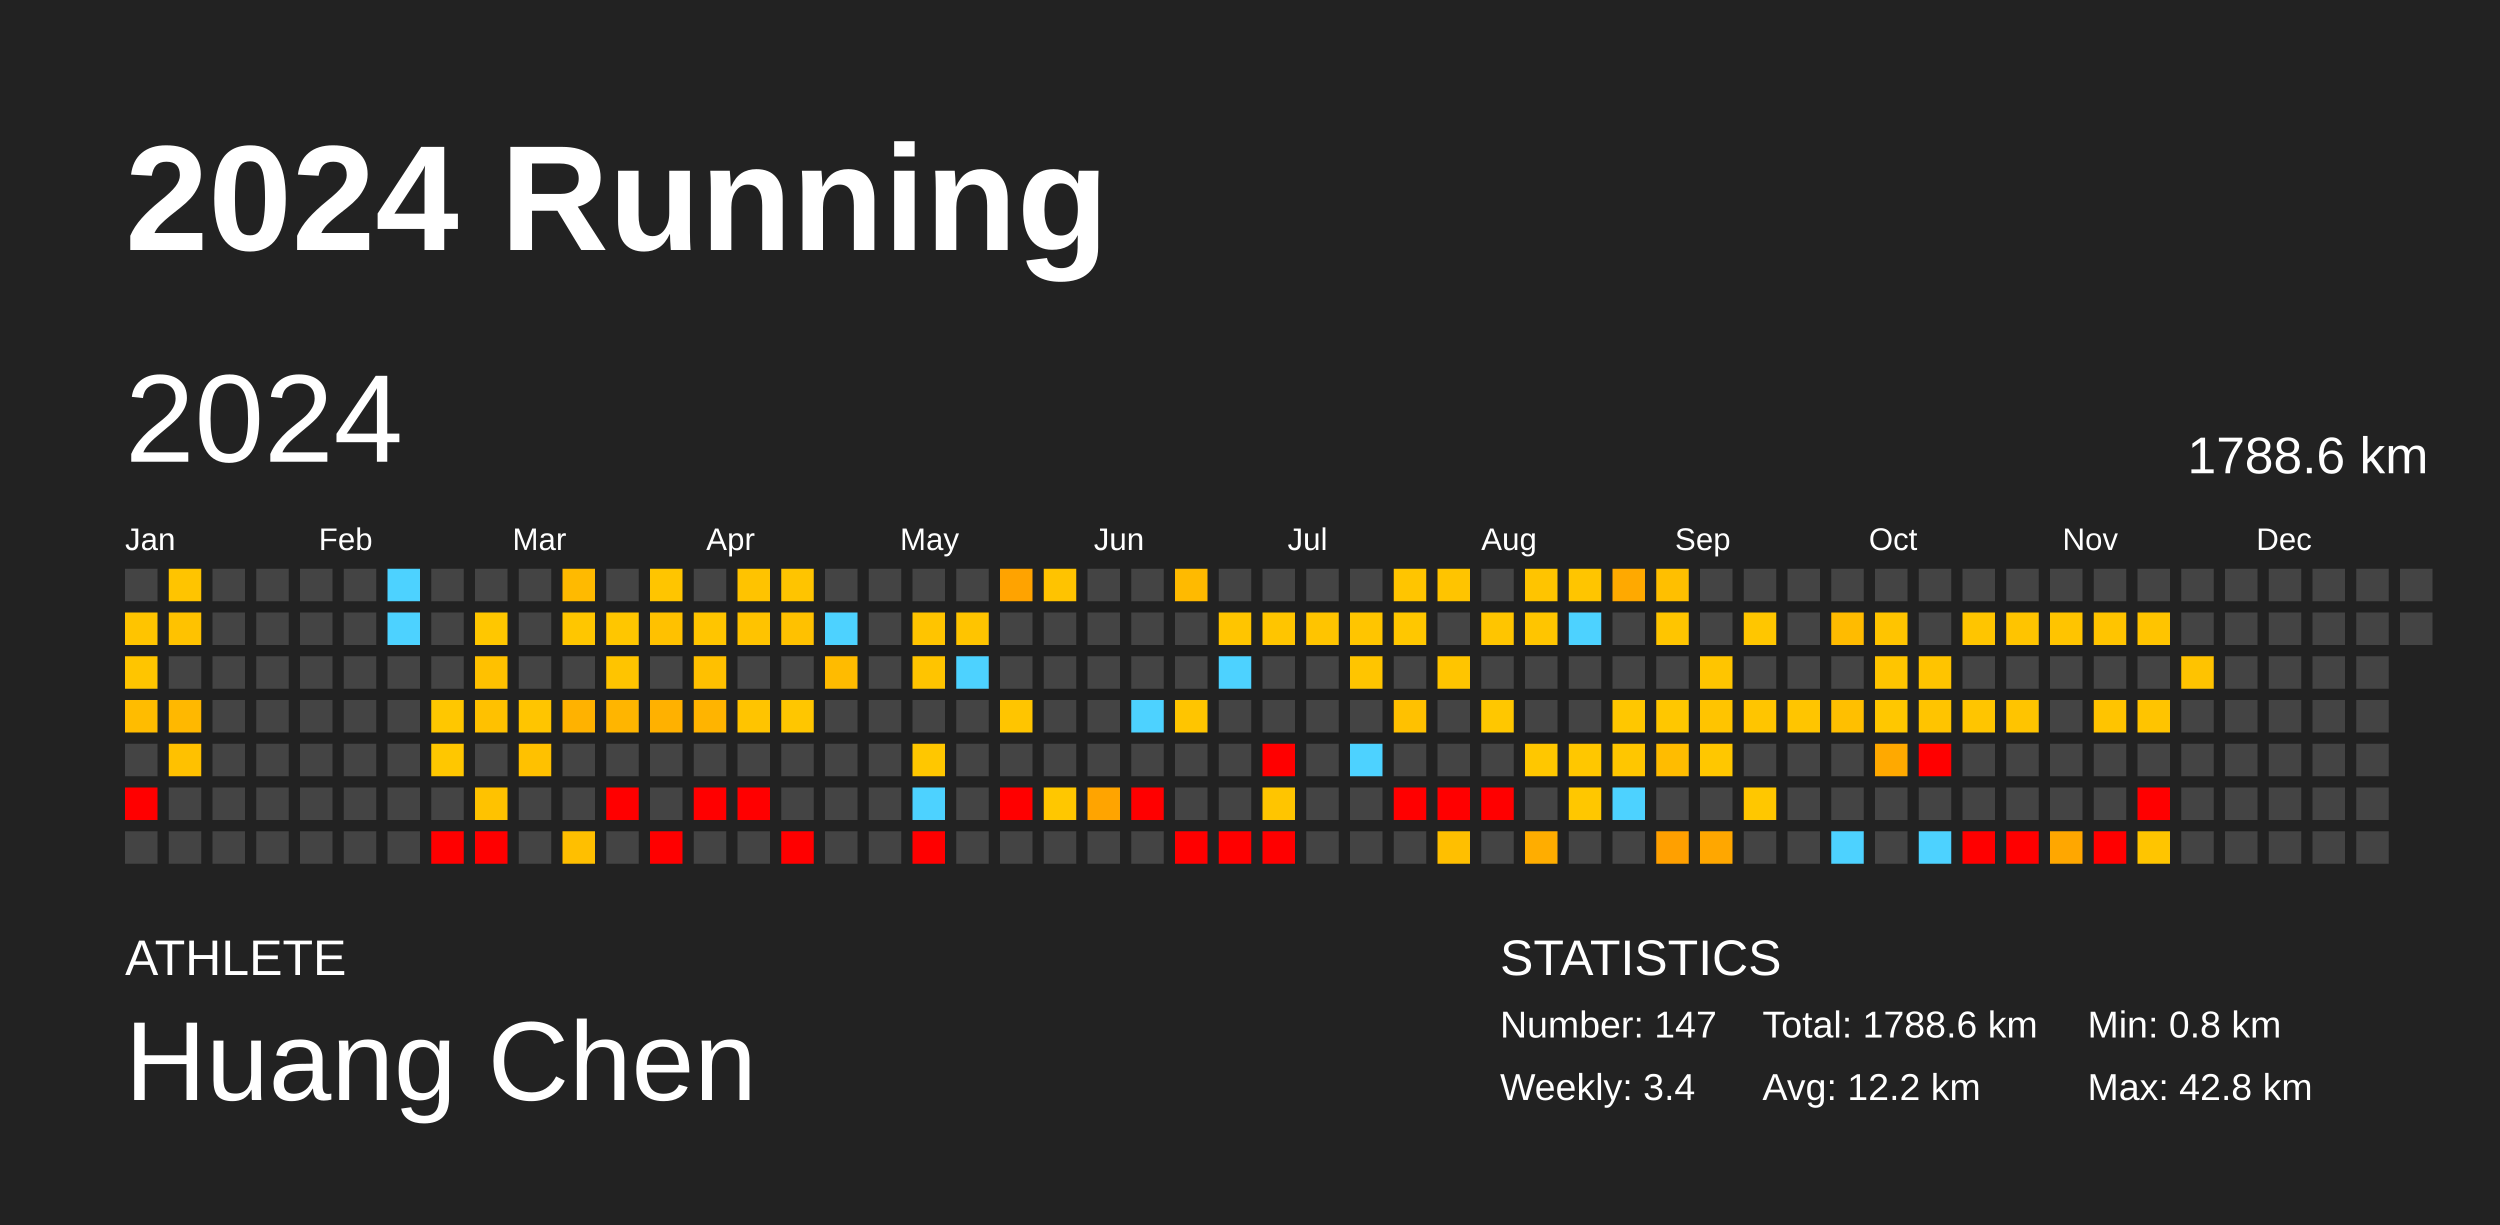
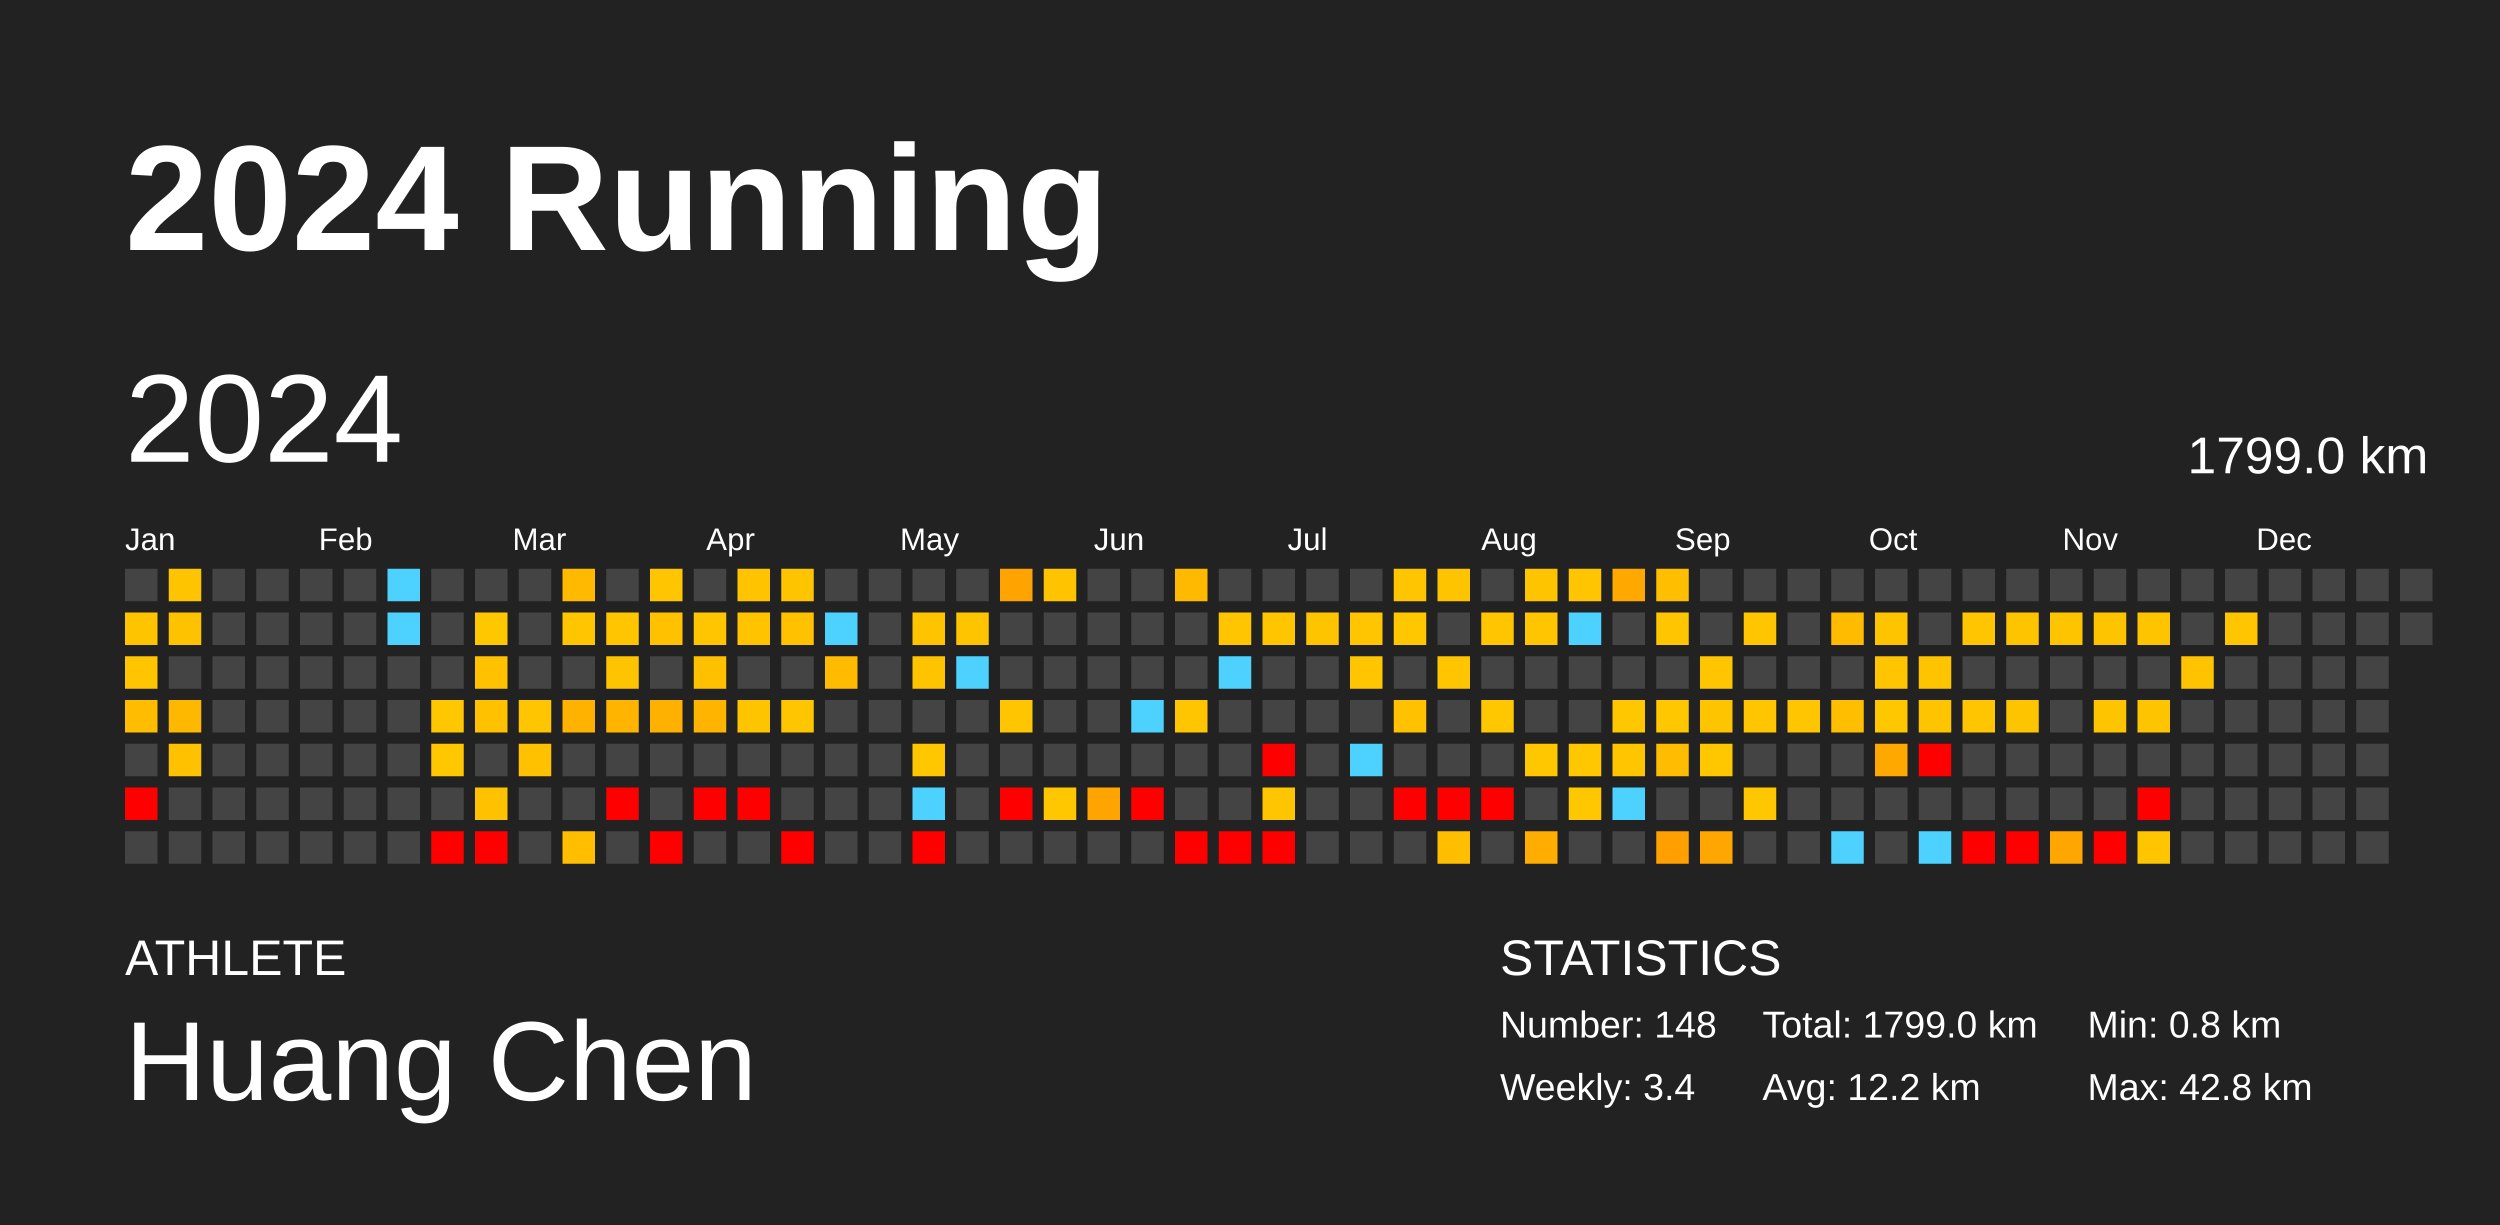
<svg xmlns="http://www.w3.org/2000/svg" baseProfile="full" height="98mm" version="1.1" viewBox="0,0,200,98" width="200mm">
  <defs />
  <rect fill="#222222" height="98" width="200" x="0" y="0" />
  <text fill="#FFFFFF" style="font-size:12px; font-family:Arial; font-weight:bold;" x="10" y="20">2024 Running</text>
  <text fill="#FFFFFF" style="font-size:4px; font-family:Arial" x="10" y="78">ATHLETE</text>
  <text fill="#FFFFFF" style="font-size:9px; font-family:Arial" x="10" y="88">Huang Chen</text>
  <text fill="#FFFFFF" style="font-size:4px; font-family:Arial" x="120" y="78">STATISTICS</text>
-   <text fill="#FFFFFF" style="font-size:3px; font-family:Arial" x="120" y="83">Number: 147</text>
+   <text fill="#FFFFFF" style="font-size:3px; font-family:Arial" x="120" y="83">Number: 148</text>
  <text fill="#FFFFFF" style="font-size:3px; font-family:Arial" x="120" y="88">Weekly: 3.4</text>
-   <text fill="#FFFFFF" style="font-size:3px; font-family:Arial" x="141" y="83">Total: 1788.6 km</text>
+   <text fill="#FFFFFF" style="font-size:3px; font-family:Arial" x="141" y="83">Total: 1799.0 km</text>
  <text fill="#FFFFFF" style="font-size:3px; font-family:Arial" x="141" y="88">Avg: 12.2 km</text>
  <text fill="#FFFFFF" style="font-size:3px; font-family:Arial" x="167" y="83">Min: 0.8 km</text>
  <text fill="#FFFFFF" style="font-size:3px; font-family:Arial" x="167" y="88">Max: 42.8 km</text>
  <text dominant-baseline="hanging" fill="#FFFFFF" style="font-size:10.0px; font-family:Arial;" x="10" y="30">2024</text>
-   <text dominant-baseline="hanging" fill="#FFFFFF" style="font-size:4.125px; font-family:Arial;" x="175" y="35">1788.6 km</text>
+   <text dominant-baseline="hanging" fill="#FFFFFF" style="font-size:4.125px; font-family:Arial;" x="175" y="35">1799.0 km</text>
  <text fill="#FFFFFF" style="font-size:2.5px; font-family:Arial" x="10.0" y="44">Jan</text>
  <text fill="#FFFFFF" style="font-size:2.5px; font-family:Arial" x="25.5" y="44">Feb</text>
  <text fill="#FFFFFF" style="font-size:2.5px; font-family:Arial" x="41.0" y="44">Mar</text>
  <text fill="#FFFFFF" style="font-size:2.5px; font-family:Arial" x="56.5" y="44">Apr</text>
  <text fill="#FFFFFF" style="font-size:2.5px; font-family:Arial" x="72.0" y="44">May</text>
  <text fill="#FFFFFF" style="font-size:2.5px; font-family:Arial" x="87.5" y="44">Jun</text>
  <text fill="#FFFFFF" style="font-size:2.5px; font-family:Arial" x="103.0" y="44">Jul</text>
  <text fill="#FFFFFF" style="font-size:2.5px; font-family:Arial" x="118.5" y="44">Aug</text>
  <text fill="#FFFFFF" style="font-size:2.5px; font-family:Arial" x="134.0" y="44">Sep</text>
  <text fill="#FFFFFF" style="font-size:2.5px; font-family:Arial" x="149.5" y="44">Oct</text>
  <text fill="#FFFFFF" style="font-size:2.5px; font-family:Arial" x="165.0" y="44">Nov</text>
  <text fill="#FFFFFF" style="font-size:2.5px; font-family:Arial" x="180.5" y="44">Dec</text>
  <rect fill="#444444" height="2.6" width="2.6" x="10.0" y="45.5" />
  <rect fill="#ffc400" height="2.6" width="2.6" x="10.0" y="49.0" />
  <rect fill="#ffc500" height="2.6" width="2.6" x="10.0" y="52.5" />
  <rect fill="#ffbc00" height="2.6" width="2.6" x="10.0" y="56.0" />
  <rect fill="#444444" height="2.6" width="2.6" x="10.0" y="59.5" />
  <rect fill="red" height="2.6" width="2.6" x="10.0" y="63.0" />
  <rect fill="#444444" height="2.6" width="2.6" x="10.0" y="66.5" />
  <rect fill="#ffc400" height="2.6" width="2.6" x="13.5" y="45.5" />
  <rect fill="#ffc200" height="2.6" width="2.6" x="13.5" y="49.0" />
  <rect fill="#444444" height="2.6" width="2.6" x="13.5" y="52.5" />
  <rect fill="#ffb800" height="2.6" width="2.6" x="13.5" y="56.0" />
  <rect fill="#ffc100" height="2.6" width="2.6" x="13.5" y="59.5" />
  <rect fill="#444444" height="2.6" width="2.6" x="13.5" y="63.0" />
  <rect fill="#444444" height="2.6" width="2.6" x="13.5" y="66.5" />
  <rect fill="#444444" height="2.6" width="2.6" x="17.0" y="45.5" />
  <rect fill="#444444" height="2.6" width="2.6" x="17.0" y="49.0" />
  <rect fill="#444444" height="2.6" width="2.6" x="17.0" y="52.5" />
  <rect fill="#444444" height="2.6" width="2.6" x="17.0" y="56.0" />
  <rect fill="#444444" height="2.6" width="2.6" x="17.0" y="59.5" />
  <rect fill="#444444" height="2.6" width="2.6" x="17.0" y="63.0" />
  <rect fill="#444444" height="2.6" width="2.6" x="17.0" y="66.5" />
  <rect fill="#444444" height="2.6" width="2.6" x="20.5" y="45.5" />
  <rect fill="#444444" height="2.6" width="2.6" x="20.5" y="49.0" />
  <rect fill="#444444" height="2.6" width="2.6" x="20.5" y="52.5" />
  <rect fill="#444444" height="2.6" width="2.6" x="20.5" y="56.0" />
  <rect fill="#444444" height="2.6" width="2.6" x="20.5" y="59.5" />
  <rect fill="#444444" height="2.6" width="2.6" x="20.5" y="63.0" />
  <rect fill="#444444" height="2.6" width="2.6" x="20.5" y="66.5" />
  <rect fill="#444444" height="2.6" width="2.6" x="24.0" y="45.5" />
  <rect fill="#444444" height="2.6" width="2.6" x="24.0" y="49.0" />
  <rect fill="#444444" height="2.6" width="2.6" x="24.0" y="52.5" />
  <rect fill="#444444" height="2.6" width="2.6" x="24.0" y="56.0" />
  <rect fill="#444444" height="2.6" width="2.6" x="24.0" y="59.5" />
  <rect fill="#444444" height="2.6" width="2.6" x="24.0" y="63.0" />
  <rect fill="#444444" height="2.6" width="2.6" x="24.0" y="66.5" />
  <rect fill="#444444" height="2.6" width="2.6" x="27.5" y="45.5" />
  <rect fill="#444444" height="2.6" width="2.6" x="27.5" y="49.0" />
  <rect fill="#444444" height="2.6" width="2.6" x="27.5" y="52.5" />
  <rect fill="#444444" height="2.6" width="2.6" x="27.5" y="56.0" />
  <rect fill="#444444" height="2.6" width="2.6" x="27.5" y="59.5" />
  <rect fill="#444444" height="2.6" width="2.6" x="27.5" y="63.0" />
  <rect fill="#444444" height="2.6" width="2.6" x="27.5" y="66.5" />
  <rect fill="#4dd2ff" height="2.6" width="2.6" x="31.0" y="45.5" />
  <rect fill="#4dd2ff" height="2.6" width="2.6" x="31.0" y="49.0" />
  <rect fill="#444444" height="2.6" width="2.6" x="31.0" y="52.5" />
  <rect fill="#444444" height="2.6" width="2.6" x="31.0" y="56.0" />
  <rect fill="#444444" height="2.6" width="2.6" x="31.0" y="59.5" />
  <rect fill="#444444" height="2.6" width="2.6" x="31.0" y="63.0" />
  <rect fill="#444444" height="2.6" width="2.6" x="31.0" y="66.5" />
  <rect fill="#444444" height="2.6" width="2.6" x="34.5" y="45.5" />
  <rect fill="#444444" height="2.6" width="2.6" x="34.5" y="49.0" />
  <rect fill="#444444" height="2.6" width="2.6" x="34.5" y="52.5" />
  <rect fill="#ffc700" height="2.6" width="2.6" x="34.5" y="56.0" />
  <rect fill="#ffc700" height="2.6" width="2.6" x="34.5" y="59.5" />
  <rect fill="#444444" height="2.6" width="2.6" x="34.5" y="63.0" />
  <rect fill="red" height="2.6" width="2.6" x="34.5" y="66.5" />
  <rect fill="#444444" height="2.6" width="2.6" x="38.0" y="45.5" />
  <rect fill="#ffc700" height="2.6" width="2.6" x="38.0" y="49.0" />
  <rect fill="#ffc100" height="2.6" width="2.6" x="38.0" y="52.5" />
  <rect fill="#ffc100" height="2.6" width="2.6" x="38.0" y="56.0" />
  <rect fill="#444444" height="2.6" width="2.6" x="38.0" y="59.5" />
  <rect fill="#ffc200" height="2.6" width="2.6" x="38.0" y="63.0" />
  <rect fill="red" height="2.6" width="2.6" x="38.0" y="66.5" />
  <rect fill="#444444" height="2.6" width="2.6" x="41.5" y="45.5" />
  <rect fill="#444444" height="2.6" width="2.6" x="41.5" y="49.0" />
  <rect fill="#444444" height="2.6" width="2.6" x="41.5" y="52.5" />
  <rect fill="#ffc500" height="2.6" width="2.6" x="41.5" y="56.0" />
  <rect fill="#ffc100" height="2.6" width="2.6" x="41.5" y="59.5" />
  <rect fill="#444444" height="2.6" width="2.6" x="41.5" y="63.0" />
  <rect fill="#444444" height="2.6" width="2.6" x="41.5" y="66.5" />
  <rect fill="#ffba00" height="2.6" width="2.6" x="45.0" y="45.5" />
  <rect fill="#ffc600" height="2.6" width="2.6" x="45.0" y="49.0" />
  <rect fill="#444444" height="2.6" width="2.6" x="45.0" y="52.5" />
  <rect fill="#ffb200" height="2.6" width="2.6" x="45.0" y="56.0" />
  <rect fill="#444444" height="2.6" width="2.6" x="45.0" y="59.5" />
  <rect fill="#444444" height="2.6" width="2.6" x="45.0" y="63.0" />
  <rect fill="#ffbf00" height="2.6" width="2.6" x="45.0" y="66.5" />
  <rect fill="#444444" height="2.6" width="2.6" x="48.5" y="45.5" />
  <rect fill="#ffc600" height="2.6" width="2.6" x="48.5" y="49.0" />
  <rect fill="#ffc400" height="2.6" width="2.6" x="48.5" y="52.5" />
  <rect fill="#ffb500" height="2.6" width="2.6" x="48.5" y="56.0" />
  <rect fill="#444444" height="2.6" width="2.6" x="48.5" y="59.5" />
  <rect fill="red" height="2.6" width="2.6" x="48.5" y="63.0" />
  <rect fill="#444444" height="2.6" width="2.6" x="48.5" y="66.5" />
  <rect fill="#ffc500" height="2.6" width="2.6" x="52.0" y="45.5" />
  <rect fill="#ffc100" height="2.6" width="2.6" x="52.0" y="49.0" />
  <rect fill="#444444" height="2.6" width="2.6" x="52.0" y="52.5" />
  <rect fill="#ffb100" height="2.6" width="2.6" x="52.0" y="56.0" />
  <rect fill="#444444" height="2.6" width="2.6" x="52.0" y="59.5" />
  <rect fill="#444444" height="2.6" width="2.6" x="52.0" y="63.0" />
  <rect fill="red" height="2.6" width="2.6" x="52.0" y="66.5" />
  <rect fill="#444444" height="2.6" width="2.6" x="55.5" y="45.5" />
  <rect fill="#ffc500" height="2.6" width="2.6" x="55.5" y="49.0" />
  <rect fill="#ffc000" height="2.6" width="2.6" x="55.5" y="52.5" />
  <rect fill="#ffb400" height="2.6" width="2.6" x="55.5" y="56.0" />
  <rect fill="#444444" height="2.6" width="2.6" x="55.5" y="59.5" />
  <rect fill="red" height="2.6" width="2.6" x="55.5" y="63.0" />
  <rect fill="#444444" height="2.6" width="2.6" x="55.5" y="66.5" />
  <rect fill="#ffc300" height="2.6" width="2.6" x="59.0" y="45.5" />
  <rect fill="#ffc300" height="2.6" width="2.6" x="59.0" y="49.0" />
  <rect fill="#444444" height="2.6" width="2.6" x="59.0" y="52.5" />
  <rect fill="#ffc400" height="2.6" width="2.6" x="59.0" y="56.0" />
  <rect fill="#444444" height="2.6" width="2.6" x="59.0" y="59.5" />
  <rect fill="red" height="2.6" width="2.6" x="59.0" y="63.0" />
  <rect fill="#444444" height="2.6" width="2.6" x="59.0" y="66.5" />
  <rect fill="#ffc400" height="2.6" width="2.6" x="62.5" y="45.5" />
  <rect fill="#ffc100" height="2.6" width="2.6" x="62.5" y="49.0" />
  <rect fill="#444444" height="2.6" width="2.6" x="62.5" y="52.5" />
  <rect fill="#ffc600" height="2.6" width="2.6" x="62.5" y="56.0" />
  <rect fill="#444444" height="2.6" width="2.6" x="62.5" y="59.5" />
  <rect fill="#444444" height="2.6" width="2.6" x="62.5" y="63.0" />
  <rect fill="red" height="2.6" width="2.6" x="62.5" y="66.5" />
  <rect fill="#444444" height="2.6" width="2.6" x="66.0" y="45.5" />
  <rect fill="#4dd2ff" height="2.6" width="2.6" x="66.0" y="49.0" />
  <rect fill="#ffbb00" height="2.6" width="2.6" x="66.0" y="52.5" />
  <rect fill="#444444" height="2.6" width="2.6" x="66.0" y="56.0" />
  <rect fill="#444444" height="2.6" width="2.6" x="66.0" y="59.5" />
  <rect fill="#444444" height="2.6" width="2.6" x="66.0" y="63.0" />
  <rect fill="#444444" height="2.6" width="2.6" x="66.0" y="66.5" />
  <rect fill="#444444" height="2.6" width="2.6" x="69.5" y="45.5" />
  <rect fill="#444444" height="2.6" width="2.6" x="69.5" y="49.0" />
  <rect fill="#444444" height="2.6" width="2.6" x="69.5" y="52.5" />
  <rect fill="#444444" height="2.6" width="2.6" x="69.5" y="56.0" />
  <rect fill="#444444" height="2.6" width="2.6" x="69.5" y="59.5" />
  <rect fill="#444444" height="2.6" width="2.6" x="69.5" y="63.0" />
  <rect fill="#444444" height="2.6" width="2.6" x="69.5" y="66.5" />
  <rect fill="#444444" height="2.6" width="2.6" x="73.0" y="45.5" />
  <rect fill="#ffc400" height="2.6" width="2.6" x="73.0" y="49.0" />
  <rect fill="#ffc400" height="2.6" width="2.6" x="73.0" y="52.5" />
  <rect fill="#444444" height="2.6" width="2.6" x="73.0" y="56.0" />
  <rect fill="#ffc700" height="2.6" width="2.6" x="73.0" y="59.5" />
  <rect fill="#4dd2ff" height="2.6" width="2.6" x="73.0" y="63.0" />
  <rect fill="red" height="2.6" width="2.6" x="73.0" y="66.5" />
  <rect fill="#444444" height="2.6" width="2.6" x="76.5" y="45.5" />
  <rect fill="#ffc400" height="2.6" width="2.6" x="76.5" y="49.0" />
  <rect fill="#4dd2ff" height="2.6" width="2.6" x="76.5" y="52.5" />
  <rect fill="#444444" height="2.6" width="2.6" x="76.5" y="56.0" />
  <rect fill="#444444" height="2.6" width="2.6" x="76.5" y="59.5" />
  <rect fill="#444444" height="2.6" width="2.6" x="76.5" y="63.0" />
  <rect fill="#444444" height="2.6" width="2.6" x="76.5" y="66.5" />
  <rect fill="#ffa300" height="2.6" width="2.6" x="80.0" y="45.5" />
  <rect fill="#444444" height="2.6" width="2.6" x="80.0" y="49.0" />
  <rect fill="#444444" height="2.6" width="2.6" x="80.0" y="52.5" />
  <rect fill="#ffc500" height="2.6" width="2.6" x="80.0" y="56.0" />
  <rect fill="#444444" height="2.6" width="2.6" x="80.0" y="59.5" />
  <rect fill="red" height="2.6" width="2.6" x="80.0" y="63.0" />
  <rect fill="#444444" height="2.6" width="2.6" x="80.0" y="66.5" />
  <rect fill="#ffc300" height="2.6" width="2.6" x="83.5" y="45.5" />
  <rect fill="#444444" height="2.6" width="2.6" x="83.5" y="49.0" />
  <rect fill="#444444" height="2.6" width="2.6" x="83.5" y="52.5" />
  <rect fill="#444444" height="2.6" width="2.6" x="83.5" y="56.0" />
  <rect fill="#444444" height="2.6" width="2.6" x="83.5" y="59.5" />
  <rect fill="#ffc700" height="2.6" width="2.6" x="83.5" y="63.0" />
  <rect fill="#444444" height="2.6" width="2.6" x="83.5" y="66.5" />
  <rect fill="#444444" height="2.6" width="2.6" x="87.0" y="45.5" />
  <rect fill="#444444" height="2.6" width="2.6" x="87.0" y="49.0" />
  <rect fill="#444444" height="2.6" width="2.6" x="87.0" y="52.5" />
  <rect fill="#444444" height="2.6" width="2.6" x="87.0" y="56.0" />
  <rect fill="#444444" height="2.6" width="2.6" x="87.0" y="59.5" />
  <rect fill="#ffa400" height="2.6" width="2.6" x="87.0" y="63.0" />
  <rect fill="#444444" height="2.6" width="2.6" x="87.0" y="66.5" />
  <rect fill="#444444" height="2.6" width="2.6" x="90.5" y="45.5" />
  <rect fill="#444444" height="2.6" width="2.6" x="90.5" y="49.0" />
  <rect fill="#444444" height="2.6" width="2.6" x="90.5" y="52.5" />
  <rect fill="#4dd2ff" height="2.6" width="2.6" x="90.5" y="56.0" />
  <rect fill="#444444" height="2.6" width="2.6" x="90.5" y="59.5" />
  <rect fill="red" height="2.6" width="2.6" x="90.5" y="63.0" />
  <rect fill="#444444" height="2.6" width="2.6" x="90.5" y="66.5" />
  <rect fill="#ffba00" height="2.6" width="2.6" x="94.0" y="45.5" />
  <rect fill="#444444" height="2.6" width="2.6" x="94.0" y="49.0" />
  <rect fill="#444444" height="2.6" width="2.6" x="94.0" y="52.5" />
  <rect fill="#ffc500" height="2.6" width="2.6" x="94.0" y="56.0" />
  <rect fill="#444444" height="2.6" width="2.6" x="94.0" y="59.5" />
  <rect fill="#444444" height="2.6" width="2.6" x="94.0" y="63.0" />
  <rect fill="red" height="2.6" width="2.6" x="94.0" y="66.5" />
  <rect fill="#444444" height="2.6" width="2.6" x="97.5" y="45.5" />
  <rect fill="#ffc500" height="2.6" width="2.6" x="97.5" y="49.0" />
  <rect fill="#4dd2ff" height="2.6" width="2.6" x="97.5" y="52.5" />
  <rect fill="#444444" height="2.6" width="2.6" x="97.5" y="56.0" />
  <rect fill="#444444" height="2.6" width="2.6" x="97.5" y="59.5" />
  <rect fill="#444444" height="2.6" width="2.6" x="97.5" y="63.0" />
  <rect fill="red" height="2.6" width="2.6" x="97.5" y="66.5" />
  <rect fill="#444444" height="2.6" width="2.6" x="101.0" y="45.5" />
  <rect fill="#ffc500" height="2.6" width="2.6" x="101.0" y="49.0" />
  <rect fill="#444444" height="2.6" width="2.6" x="101.0" y="52.5" />
  <rect fill="#444444" height="2.6" width="2.6" x="101.0" y="56.0" />
  <rect fill="red" height="2.6" width="2.6" x="101.0" y="59.5" />
  <rect fill="#ffc500" height="2.6" width="2.6" x="101.0" y="63.0" />
  <rect fill="red" height="2.6" width="2.6" x="101.0" y="66.5" />
  <rect fill="#444444" height="2.6" width="2.6" x="104.5" y="45.5" />
  <rect fill="#ffc400" height="2.6" width="2.6" x="104.5" y="49.0" />
  <rect fill="#444444" height="2.6" width="2.6" x="104.5" y="52.5" />
  <rect fill="#444444" height="2.6" width="2.6" x="104.5" y="56.0" />
  <rect fill="#444444" height="2.6" width="2.6" x="104.5" y="59.5" />
  <rect fill="#444444" height="2.6" width="2.6" x="104.5" y="63.0" />
  <rect fill="#444444" height="2.6" width="2.6" x="104.5" y="66.5" />
  <rect fill="#444444" height="2.6" width="2.6" x="108.0" y="45.5" />
  <rect fill="#ffc500" height="2.6" width="2.6" x="108.0" y="49.0" />
  <rect fill="#ffc500" height="2.6" width="2.6" x="108.0" y="52.5" />
  <rect fill="#444444" height="2.6" width="2.6" x="108.0" y="56.0" />
  <rect fill="#4dd2ff" height="2.6" width="2.6" x="108.0" y="59.5" />
  <rect fill="#444444" height="2.6" width="2.6" x="108.0" y="63.0" />
  <rect fill="#444444" height="2.6" width="2.6" x="108.0" y="66.5" />
  <rect fill="#ffc500" height="2.6" width="2.6" x="111.5" y="45.5" />
  <rect fill="#ffc700" height="2.6" width="2.6" x="111.5" y="49.0" />
  <rect fill="#444444" height="2.6" width="2.6" x="111.5" y="52.5" />
  <rect fill="#ffc100" height="2.6" width="2.6" x="111.5" y="56.0" />
  <rect fill="#444444" height="2.6" width="2.6" x="111.5" y="59.5" />
  <rect fill="red" height="2.6" width="2.6" x="111.5" y="63.0" />
  <rect fill="#444444" height="2.6" width="2.6" x="111.5" y="66.5" />
  <rect fill="#ffc400" height="2.6" width="2.6" x="115.0" y="45.5" />
  <rect fill="#444444" height="2.6" width="2.6" x="115.0" y="49.0" />
  <rect fill="#ffc500" height="2.6" width="2.6" x="115.0" y="52.5" />
  <rect fill="#444444" height="2.6" width="2.6" x="115.0" y="56.0" />
  <rect fill="#444444" height="2.6" width="2.6" x="115.0" y="59.5" />
  <rect fill="red" height="2.6" width="2.6" x="115.0" y="63.0" />
  <rect fill="#ffbf00" height="2.6" width="2.6" x="115.0" y="66.5" />
  <rect fill="#444444" height="2.6" width="2.6" x="118.5" y="45.5" />
  <rect fill="#ffc500" height="2.6" width="2.6" x="118.5" y="49.0" />
  <rect fill="#444444" height="2.6" width="2.6" x="118.5" y="52.5" />
  <rect fill="#ffc700" height="2.6" width="2.6" x="118.5" y="56.0" />
  <rect fill="#444444" height="2.6" width="2.6" x="118.5" y="59.5" />
  <rect fill="red" height="2.6" width="2.6" x="118.5" y="63.0" />
  <rect fill="#444444" height="2.6" width="2.6" x="118.5" y="66.5" />
  <rect fill="#ffc400" height="2.6" width="2.6" x="122.0" y="45.5" />
  <rect fill="#ffc500" height="2.6" width="2.6" x="122.0" y="49.0" />
  <rect fill="#444444" height="2.6" width="2.6" x="122.0" y="52.5" />
  <rect fill="#444444" height="2.6" width="2.6" x="122.0" y="56.0" />
  <rect fill="#ffc700" height="2.6" width="2.6" x="122.0" y="59.5" />
  <rect fill="#444444" height="2.6" width="2.6" x="122.0" y="63.0" />
  <rect fill="#ffad00" height="2.6" width="2.6" x="122.0" y="66.5" />
  <rect fill="#ffc500" height="2.6" width="2.6" x="125.5" y="45.5" />
  <rect fill="#4dd2ff" height="2.6" width="2.6" x="125.5" y="49.0" />
  <rect fill="#444444" height="2.6" width="2.6" x="125.5" y="52.5" />
  <rect fill="#444444" height="2.6" width="2.6" x="125.5" y="56.0" />
  <rect fill="#ffc700" height="2.6" width="2.6" x="125.5" y="59.5" />
  <rect fill="#ffc700" height="2.6" width="2.6" x="125.5" y="63.0" />
  <rect fill="#444444" height="2.6" width="2.6" x="125.5" y="66.5" />
  <rect fill="#ffa900" height="2.6" width="2.6" x="129.0" y="45.5" />
  <rect fill="#444444" height="2.6" width="2.6" x="129.0" y="49.0" />
  <rect fill="#444444" height="2.6" width="2.6" x="129.0" y="52.5" />
  <rect fill="#ffc700" height="2.6" width="2.6" x="129.0" y="56.0" />
  <rect fill="#ffc600" height="2.6" width="2.6" x="129.0" y="59.5" />
  <rect fill="#4dd2ff" height="2.6" width="2.6" x="129.0" y="63.0" />
  <rect fill="#444444" height="2.6" width="2.6" x="129.0" y="66.5" />
  <rect fill="#ffbf00" height="2.6" width="2.6" x="132.5" y="45.5" />
  <rect fill="#ffc500" height="2.6" width="2.6" x="132.5" y="49.0" />
  <rect fill="#444444" height="2.6" width="2.6" x="132.5" y="52.5" />
  <rect fill="#ffc700" height="2.6" width="2.6" x="132.5" y="56.0" />
  <rect fill="#ffbc00" height="2.6" width="2.6" x="132.5" y="59.5" />
  <rect fill="#444444" height="2.6" width="2.6" x="132.5" y="63.0" />
  <rect fill="#ffa000" height="2.6" width="2.6" x="132.5" y="66.5" />
  <rect fill="#444444" height="2.6" width="2.6" x="136.0" y="45.5" />
  <rect fill="#444444" height="2.6" width="2.6" x="136.0" y="49.0" />
  <rect fill="#ffc500" height="2.6" width="2.6" x="136.0" y="52.5" />
  <rect fill="#ffc400" height="2.6" width="2.6" x="136.0" y="56.0" />
  <rect fill="#ffc700" height="2.6" width="2.6" x="136.0" y="59.5" />
  <rect fill="#444444" height="2.6" width="2.6" x="136.0" y="63.0" />
  <rect fill="#ffa700" height="2.6" width="2.6" x="136.0" y="66.5" />
  <rect fill="#444444" height="2.6" width="2.6" x="139.5" y="45.5" />
  <rect fill="#ffc600" height="2.6" width="2.6" x="139.5" y="49.0" />
  <rect fill="#444444" height="2.6" width="2.6" x="139.5" y="52.5" />
  <rect fill="#ffc500" height="2.6" width="2.6" x="139.5" y="56.0" />
  <rect fill="#444444" height="2.6" width="2.6" x="139.5" y="59.5" />
  <rect fill="#ffc700" height="2.6" width="2.6" x="139.5" y="63.0" />
  <rect fill="#444444" height="2.6" width="2.6" x="139.5" y="66.5" />
  <rect fill="#444444" height="2.6" width="2.6" x="143.0" y="45.5" />
  <rect fill="#444444" height="2.6" width="2.6" x="143.0" y="49.0" />
  <rect fill="#444444" height="2.6" width="2.6" x="143.0" y="52.5" />
  <rect fill="#ffc500" height="2.6" width="2.6" x="143.0" y="56.0" />
  <rect fill="#444444" height="2.6" width="2.6" x="143.0" y="59.5" />
  <rect fill="#444444" height="2.6" width="2.6" x="143.0" y="63.0" />
  <rect fill="#444444" height="2.6" width="2.6" x="143.0" y="66.5" />
  <rect fill="#444444" height="2.6" width="2.6" x="146.5" y="45.5" />
  <rect fill="#ffbb00" height="2.6" width="2.6" x="146.5" y="49.0" />
  <rect fill="#444444" height="2.6" width="2.6" x="146.5" y="52.5" />
  <rect fill="#ffbf00" height="2.6" width="2.6" x="146.5" y="56.0" />
  <rect fill="#444444" height="2.6" width="2.6" x="146.5" y="59.5" />
  <rect fill="#444444" height="2.6" width="2.6" x="146.5" y="63.0" />
  <rect fill="#4dd2ff" height="2.6" width="2.6" x="146.5" y="66.5" />
  <rect fill="#444444" height="2.6" width="2.6" x="150.0" y="45.5" />
  <rect fill="#ffc400" height="2.6" width="2.6" x="150.0" y="49.0" />
  <rect fill="#ffc500" height="2.6" width="2.6" x="150.0" y="52.5" />
  <rect fill="#ffc700" height="2.6" width="2.6" x="150.0" y="56.0" />
  <rect fill="#ffa900" height="2.6" width="2.6" x="150.0" y="59.5" />
  <rect fill="#444444" height="2.6" width="2.6" x="150.0" y="63.0" />
  <rect fill="#444444" height="2.6" width="2.6" x="150.0" y="66.5" />
  <rect fill="#444444" height="2.6" width="2.6" x="153.5" y="45.5" />
  <rect fill="#444444" height="2.6" width="2.6" x="153.5" y="49.0" />
  <rect fill="#ffc400" height="2.6" width="2.6" x="153.5" y="52.5" />
  <rect fill="#ffc400" height="2.6" width="2.6" x="153.5" y="56.0" />
  <rect fill="red" height="2.6" width="2.6" x="153.5" y="59.5" />
  <rect fill="#444444" height="2.6" width="2.6" x="153.5" y="63.0" />
  <rect fill="#4dd2ff" height="2.6" width="2.6" x="153.5" y="66.5" />
  <rect fill="#444444" height="2.6" width="2.6" x="157.0" y="45.5" />
  <rect fill="#ffc500" height="2.6" width="2.6" x="157.0" y="49.0" />
  <rect fill="#444444" height="2.6" width="2.6" x="157.0" y="52.5" />
  <rect fill="#ffc500" height="2.6" width="2.6" x="157.0" y="56.0" />
  <rect fill="#444444" height="2.6" width="2.6" x="157.0" y="59.5" />
  <rect fill="#444444" height="2.6" width="2.6" x="157.0" y="63.0" />
  <rect fill="red" height="2.6" width="2.6" x="157.0" y="66.5" />
  <rect fill="#444444" height="2.6" width="2.6" x="160.5" y="45.5" />
  <rect fill="#ffc400" height="2.6" width="2.6" x="160.5" y="49.0" />
  <rect fill="#444444" height="2.6" width="2.6" x="160.5" y="52.5" />
  <rect fill="#ffc400" height="2.6" width="2.6" x="160.5" y="56.0" />
  <rect fill="#444444" height="2.6" width="2.6" x="160.5" y="59.5" />
  <rect fill="#444444" height="2.6" width="2.6" x="160.5" y="63.0" />
  <rect fill="red" height="2.6" width="2.6" x="160.5" y="66.5" />
  <rect fill="#444444" height="2.6" width="2.6" x="164.0" y="45.5" />
  <rect fill="#ffc400" height="2.6" width="2.6" x="164.0" y="49.0" />
  <rect fill="#444444" height="2.6" width="2.6" x="164.0" y="52.5" />
  <rect fill="#444444" height="2.6" width="2.6" x="164.0" y="56.0" />
  <rect fill="#444444" height="2.6" width="2.6" x="164.0" y="59.5" />
  <rect fill="#444444" height="2.6" width="2.6" x="164.0" y="63.0" />
  <rect fill="#ffa700" height="2.6" width="2.6" x="164.0" y="66.5" />
  <rect fill="#444444" height="2.6" width="2.6" x="167.5" y="45.5" />
  <rect fill="#ffc400" height="2.6" width="2.6" x="167.5" y="49.0" />
  <rect fill="#444444" height="2.6" width="2.6" x="167.5" y="52.5" />
  <rect fill="#ffc400" height="2.6" width="2.6" x="167.5" y="56.0" />
  <rect fill="#444444" height="2.6" width="2.6" x="167.5" y="59.5" />
  <rect fill="#444444" height="2.6" width="2.6" x="167.5" y="63.0" />
  <rect fill="red" height="2.6" width="2.6" x="167.5" y="66.5" />
  <rect fill="#444444" height="2.6" width="2.6" x="171.0" y="45.5" />
  <rect fill="#ffc400" height="2.6" width="2.6" x="171.0" y="49.0" />
  <rect fill="#444444" height="2.6" width="2.6" x="171.0" y="52.5" />
  <rect fill="#ffc400" height="2.6" width="2.6" x="171.0" y="56.0" />
  <rect fill="#444444" height="2.6" width="2.6" x="171.0" y="59.5" />
  <rect fill="red" height="2.6" width="2.6" x="171.0" y="63.0" />
  <rect fill="#ffc500" height="2.6" width="2.6" x="171.0" y="66.5" />
  <rect fill="#444444" height="2.6" width="2.6" x="174.5" y="45.5" />
  <rect fill="#444444" height="2.6" width="2.6" x="174.5" y="49.0" />
  <rect fill="#ffc300" height="2.6" width="2.6" x="174.5" y="52.5" />
  <rect fill="#444444" height="2.6" width="2.6" x="174.5" y="56.0" />
  <rect fill="#444444" height="2.6" width="2.6" x="174.5" y="59.5" />
  <rect fill="#444444" height="2.6" width="2.6" x="174.5" y="63.0" />
  <rect fill="#444444" height="2.6" width="2.6" x="174.5" y="66.5" />
  <rect fill="#444444" height="2.6" width="2.6" x="178.0" y="45.5" />
-   <rect fill="#444444" height="2.6" width="2.6" x="178.0" y="49.0" />
+   <rect fill="#ffc500" height="2.6" width="2.6" x="178.0" y="49.0" />
  <rect fill="#444444" height="2.6" width="2.6" x="178.0" y="52.5" />
  <rect fill="#444444" height="2.6" width="2.6" x="178.0" y="56.0" />
  <rect fill="#444444" height="2.6" width="2.6" x="178.0" y="59.5" />
  <rect fill="#444444" height="2.6" width="2.6" x="178.0" y="63.0" />
  <rect fill="#444444" height="2.6" width="2.6" x="178.0" y="66.5" />
  <rect fill="#444444" height="2.6" width="2.6" x="181.5" y="45.5" />
  <rect fill="#444444" height="2.6" width="2.6" x="181.5" y="49.0" />
  <rect fill="#444444" height="2.6" width="2.6" x="181.5" y="52.5" />
  <rect fill="#444444" height="2.6" width="2.6" x="181.5" y="56.0" />
  <rect fill="#444444" height="2.6" width="2.6" x="181.5" y="59.5" />
  <rect fill="#444444" height="2.6" width="2.6" x="181.5" y="63.0" />
  <rect fill="#444444" height="2.6" width="2.6" x="181.5" y="66.5" />
  <rect fill="#444444" height="2.6" width="2.6" x="185.0" y="45.5" />
  <rect fill="#444444" height="2.6" width="2.6" x="185.0" y="49.0" />
  <rect fill="#444444" height="2.6" width="2.6" x="185.0" y="52.5" />
  <rect fill="#444444" height="2.6" width="2.6" x="185.0" y="56.0" />
  <rect fill="#444444" height="2.6" width="2.6" x="185.0" y="59.5" />
  <rect fill="#444444" height="2.6" width="2.6" x="185.0" y="63.0" />
  <rect fill="#444444" height="2.6" width="2.6" x="185.0" y="66.5" />
  <rect fill="#444444" height="2.6" width="2.6" x="188.5" y="45.5" />
  <rect fill="#444444" height="2.6" width="2.6" x="188.5" y="49.0" />
  <rect fill="#444444" height="2.6" width="2.6" x="188.5" y="52.5" />
  <rect fill="#444444" height="2.6" width="2.6" x="188.5" y="56.0" />
  <rect fill="#444444" height="2.6" width="2.6" x="188.5" y="59.5" />
  <rect fill="#444444" height="2.6" width="2.6" x="188.5" y="63.0" />
  <rect fill="#444444" height="2.6" width="2.6" x="188.5" y="66.5" />
  <rect fill="#444444" height="2.6" width="2.6" x="192.0" y="45.5" />
  <rect fill="#444444" height="2.6" width="2.6" x="192.0" y="49.0" />
</svg>
